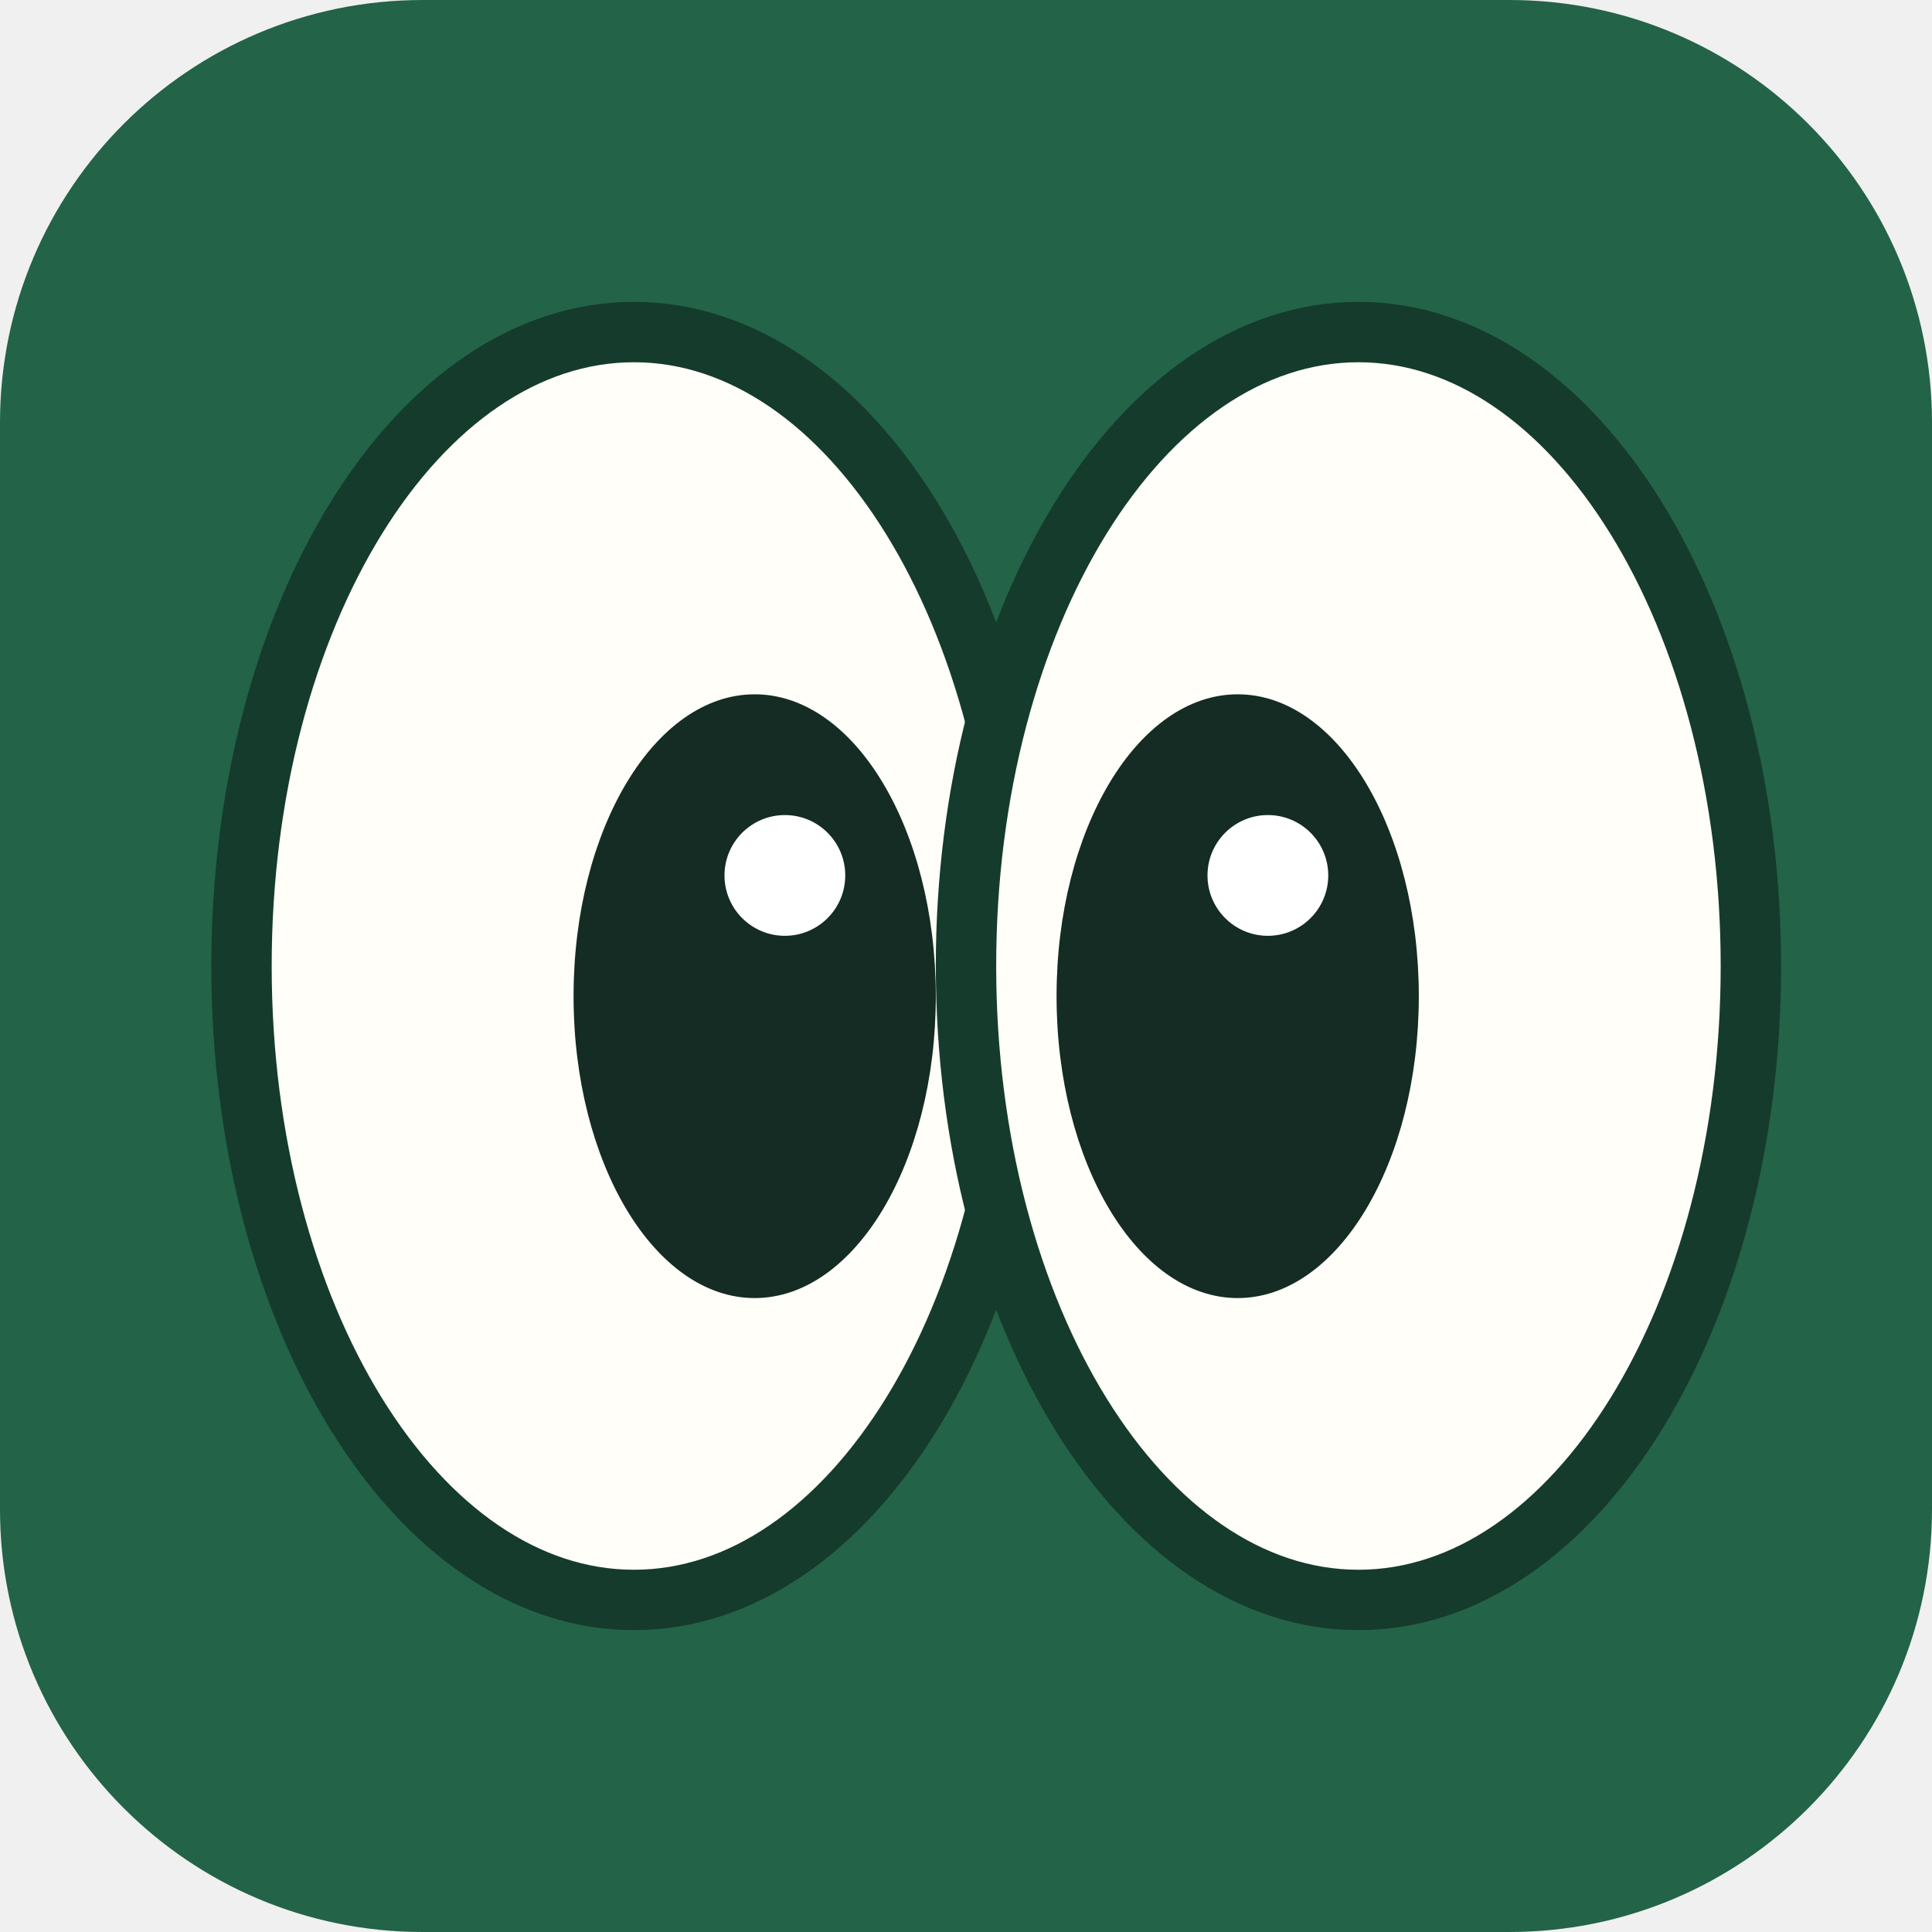
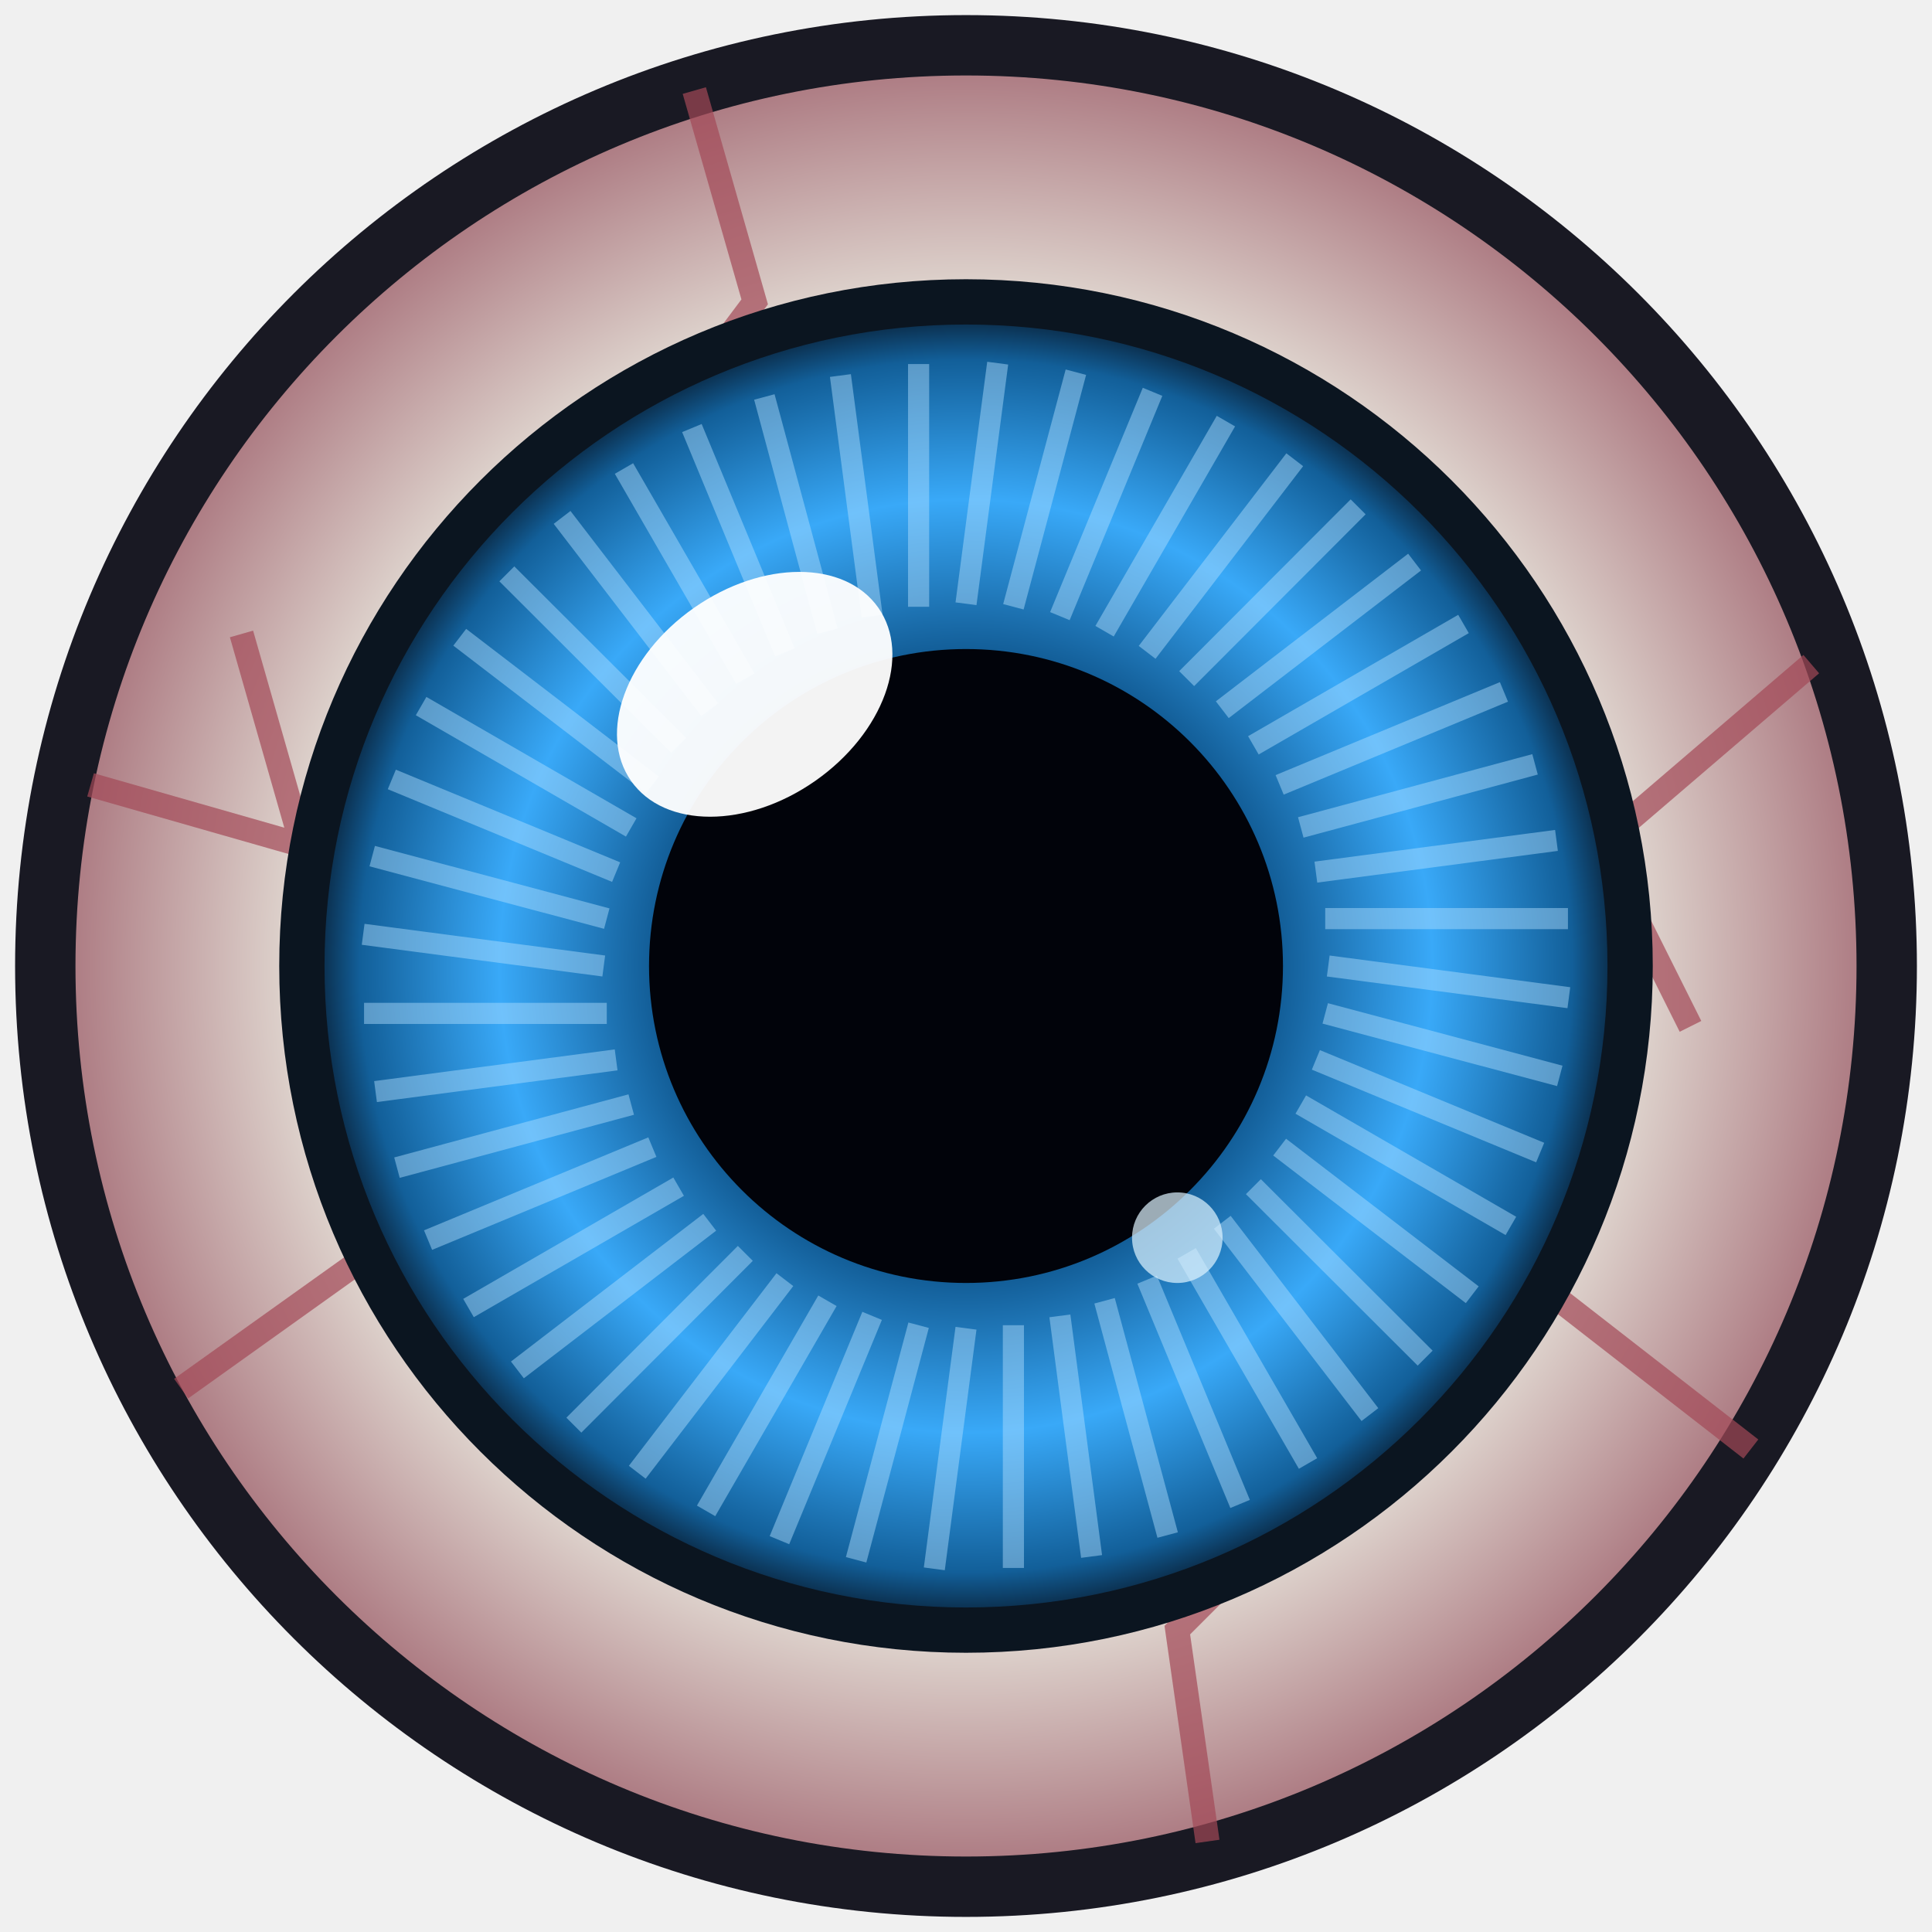
<svg xmlns="http://www.w3.org/2000/svg" viewBox="0 0 64 64">
-   <rect width="64" height="64" rx="14" fill="#236348" />
-   <g fill="#fffef8" stroke="#153b2c" stroke-width="2">
-     <ellipse cx="21" cy="32" rx="13" ry="21" />
-     <ellipse cx="45" cy="32" rx="13" ry="21" />
+   <defs>
+     <radialGradient id="white">
+       <stop stop-color="#fffef3" />
+       <stop offset=".7" stop-color="#e8e5dc" />
+       <stop offset="1" stop-color="#ab7880" />
+     </radialGradient>
+     <radialGradient id="iris">
+       <stop stop-color="#020e21" />
+       <stop offset=".4" stop-color="#064578" />
+       <stop id="iris-color" offset=".7" stop-color="#39a9f8" />
+       <stop offset=".91" stop-color="#125f99" />
+       <stop offset="1" stop-color="#071322" />
+     </radialGradient>
+   </defs>
+   <circle cx="32" cy="32" r="30.5" fill="url(#white)" stroke="#191923" stroke-width="2" />
+   <g fill="none" stroke="#a34957" stroke-width=".8" opacity=".7">
+     <path d="M3 26l7 2 5-3m-5 3-2-7M6 46l7-5 4 1m-4-1-2-5M60 22l-7 6-4-1m4 1 3 6M58 48l-9-7 1-6M23 3l2 7-3 4M40 61l-1-7 4-4" />
  </g>
-   <g fill="#142c23">
-     <ellipse cx="25" cy="33" rx="6" ry="10" />
-     <ellipse cx="41" cy="33" rx="6" ry="10" />
+   <circle cx="32" cy="32" r="22" fill="url(#iris)" stroke="#0b1520" stroke-width="1.5" />
+   <g id="iris-fibers" stroke="#b4e1ff" stroke-width=".7" opacity=".45">
+     <path d="M 44.00 32.00 L 51.97 33.05" />
+     <path d="M 43.90 33.57 L 51.67 35.64" />
+     <path d="M 43.59 35.11 L 51.02 38.18" />
+     <path d="M 43.09 36.59 L 50.05 40.61" />
+     <path d="M 42.39 38.00 L 48.77 42.89" />
+     <path d="M 41.52 39.31 L 47.21 44.99" />
+     <path d="M 40.49 40.49 L 45.38 46.86" />
+     <path d="M 39.31 41.52 L 43.33 48.48" />
+     <path d="M 38.00 42.39 L 41.08 49.82" />
+     <path d="M 36.59 43.09 L 38.68 50.85" />
+     <path d="M 35.11 43.59 L 36.16 51.56" />
+     <path d="M 33.57 43.90 L 33.57 51.94" />
+     <path d="M 32.00 44.00 L 30.95 51.97" />
+     <path d="M 30.43 43.90 L 28.36 51.67" />
+     <path d="M 28.89 43.59 L 25.82 51.02" />
+     <path d="M 27.41 43.09 L 23.39 50.05" />
+     <path d="M 26.00 42.39 L 21.11 48.77" />
+     <path d="M 24.69 41.52 L 19.01 47.21" />
+     <path d="M 23.51 40.49 L 17.14 45.38" />
+     <path d="M 22.48 39.31 L 15.52 43.33" />
+     <path d="M 21.61 38.00 L 14.18 41.08" />
+     <path d="M 20.91 36.59 L 13.15 38.68" />
+     <path d="M 20.41 35.11 L 12.44 36.16" />
+     <path d="M 20.10 33.57 L 12.06 33.57" />
+     <path d="M 20.00 32.00 L 12.03 30.95" />
+     <path d="M 20.10 30.43 L 12.33 28.36" />
+     <path d="M 20.41 28.89 L 12.98 25.82" />
+     <path d="M 20.91 27.41 L 13.95 23.39" />
+     <path d="M 21.61 26.00 L 15.23 21.11" />
+     <path d="M 22.48 24.69 L 16.79 19.01" />
+     <path d="M 23.51 23.51 L 18.62 17.14" />
+     <path d="M 24.69 22.48 L 20.67 15.52" />
+     <path d="M 26.00 21.61 L 22.92 14.18" />
+     <path d="M 27.41 20.91 L 25.32 13.15" />
+     <path d="M 28.89 20.41 L 27.84 12.44" />
+     <path d="M 30.43 20.10 L 30.43 12.06" />
+     <path d="M 32.00 20.00 L 33.05 12.03" />
+     <path d="M 33.57 20.10 L 35.64 12.33" />
+     <path d="M 35.11 20.41 L 38.18 12.98" />
+     <path d="M 36.59 20.91 L 40.61 13.95" />
+     <path d="M 38.00 21.61 L 42.89 15.23" />
+     <path d="M 39.31 22.48 L 44.99 16.79" />
+     <path d="M 40.49 23.51 L 46.86 18.62" />
+     <path d="M 41.52 24.69 L 48.48 20.67" />
+     <path d="M 42.39 26.00 L 49.82 22.92" />
+     <path d="M 43.09 27.41 L 50.85 25.32" />
+     <path d="M 43.59 28.89 L 51.56 27.84" />
+     <path d="M 43.90 30.43 L 51.94 30.43" />
  </g>
-   <g fill="white">
-     <circle cx="26" cy="29" r="2" />
-     <circle cx="42" cy="29" r="2" />
-   </g>
+   <circle id="pupil" cx="32" cy="32" r="10.5" fill="#01030a" />
+   <ellipse cx="25" cy="23" rx="5" ry="3.5" fill="white" opacity=".95" transform="rotate(-35 25 23)" />
+   <circle cx="39" cy="41" r="1.5" fill="#def4ff" opacity=".7" />
</svg>
